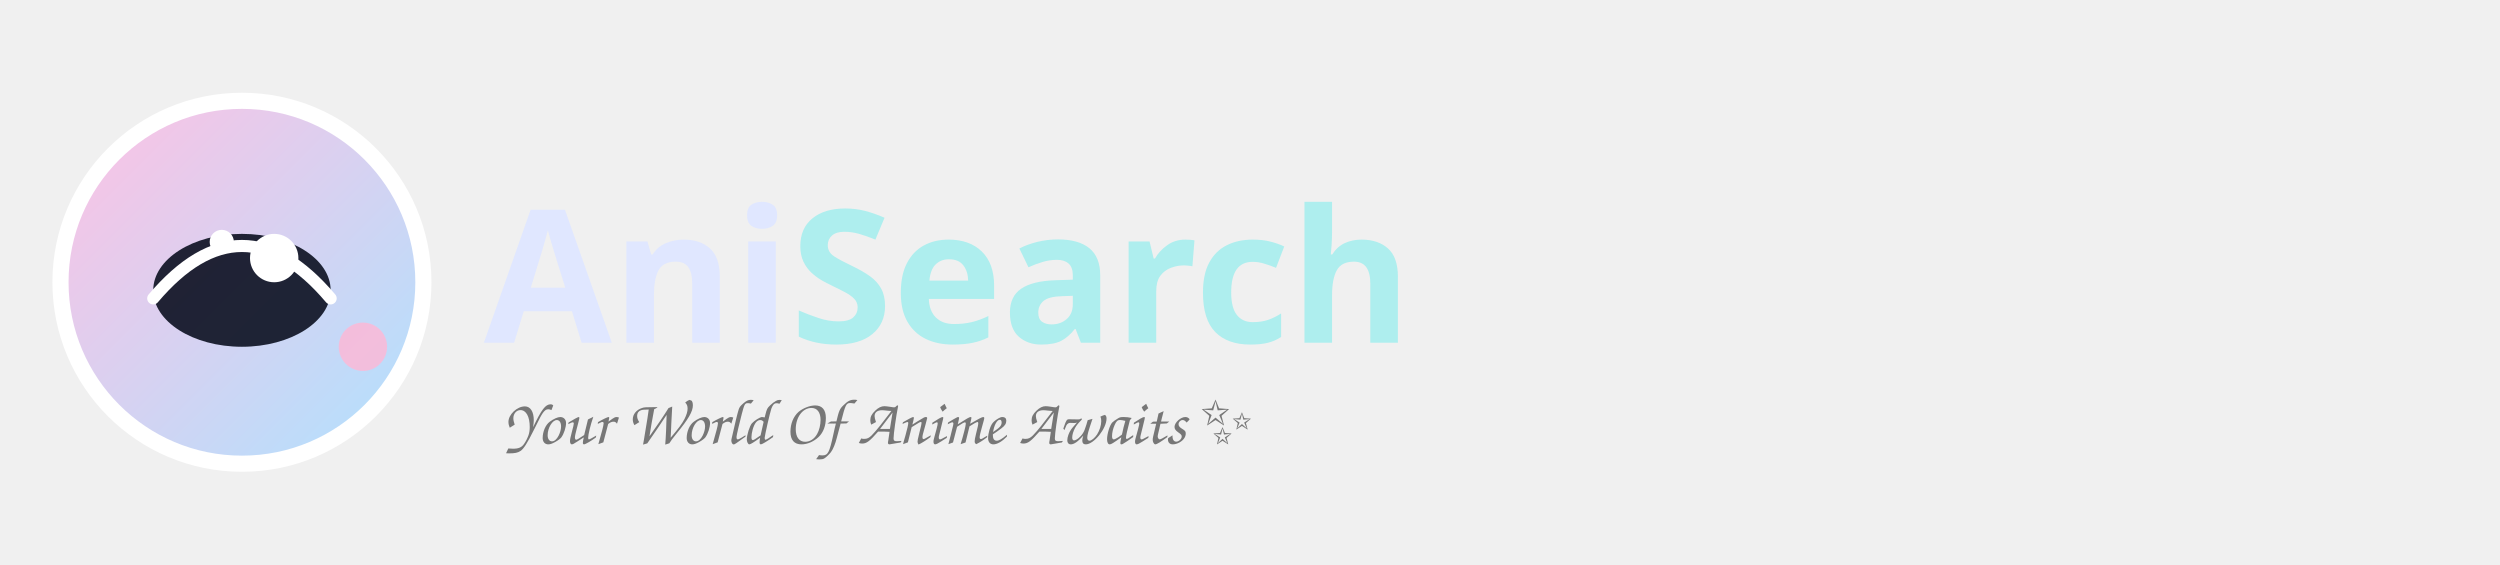
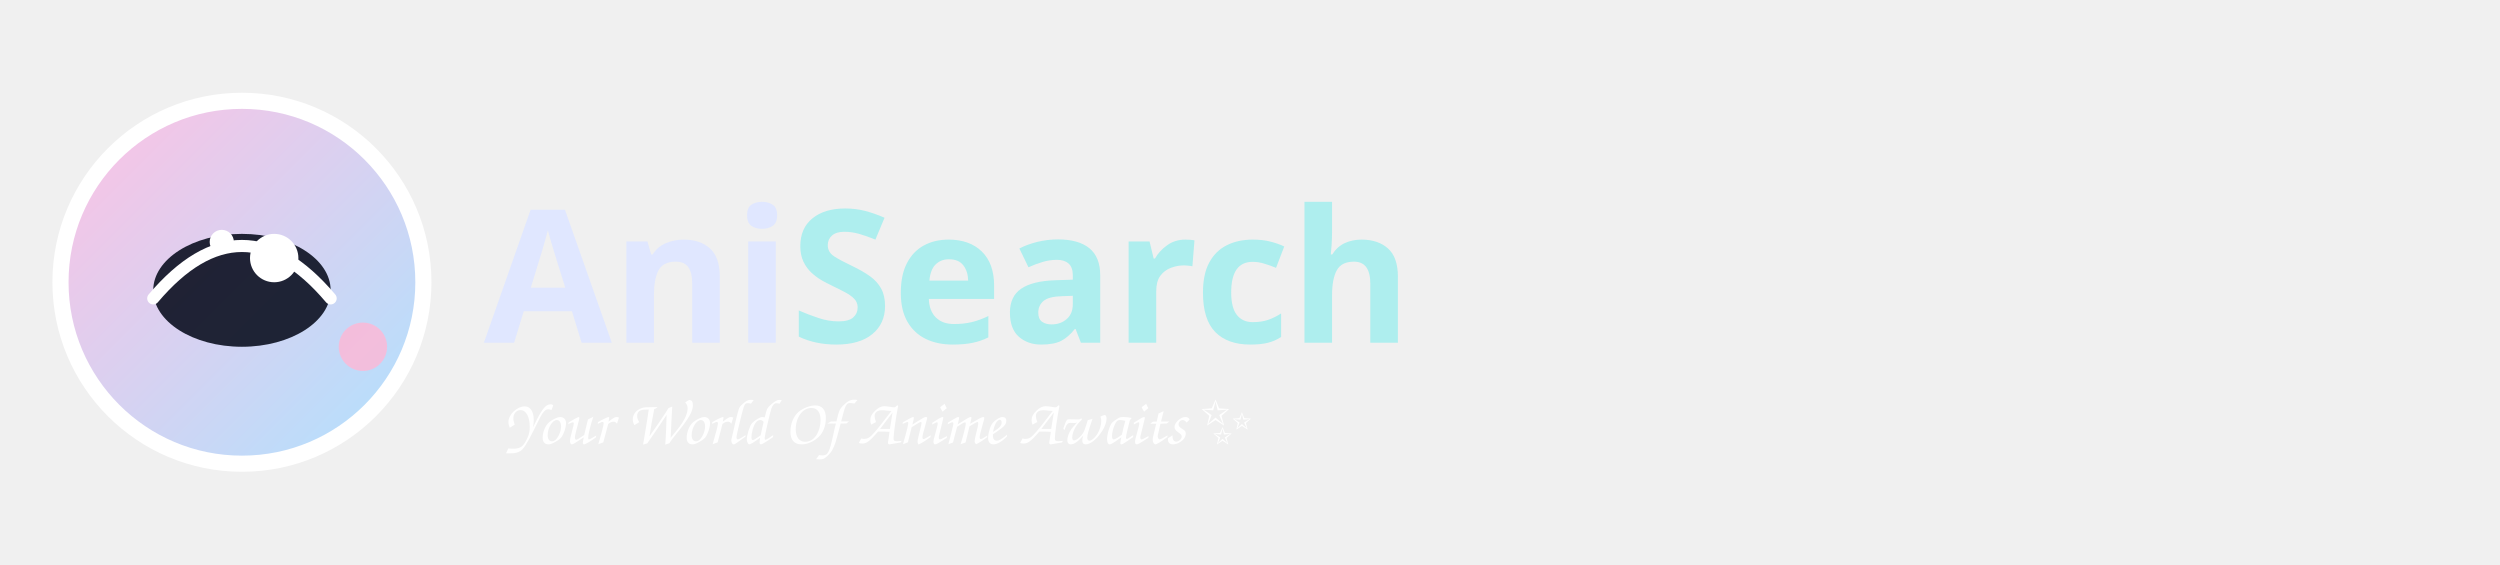
<svg xmlns="http://www.w3.org/2000/svg" viewBox="0 0 620 140" width="620" height="140" role="img" aria-label="AniSearch kawaii logo">
  <defs>
    <linearGradient id="kawaiiGrad" x1="0" y1="0" x2="1" y2="1">
      <stop offset="0" stop-color="#FFC1E3" />
      <stop offset="1" stop-color="#AEE2FF" />
    </linearGradient>
  </defs>
  <circle cx="60" cy="70" r="45" fill="url(#kawaiiGrad)" stroke="#fff" stroke-width="4" />
  <ellipse cx="60" cy="72" rx="22" ry="14" fill="#0B1020" opacity="0.9" />
  <circle cx="68" cy="64" r="6" fill="#fff" />
  <circle cx="55" cy="60" r="3" fill="#fff" />
  <path d="M38 74 Q60 48 82 74" stroke="#fff" stroke-width="3" fill="none" stroke-linecap="round" />
  <circle cx="90" cy="86" r="6" fill="#FFB7D5" opacity="0.8" />
  <text x="120" y="85" font-family="'Comic Neue', 'Poppins', sans-serif" font-weight="700" font-size="46" fill="#E0E7FF">
    Ani<tspan fill="#AEEEEE">Search</tspan>
  </text>
-   <text x="125" y="110" font-family="'Comic Neue', cursive" font-size="16" fill="#777">Your World Of Anime Awaits ✨</text>
+   <text x="125" y="110" font-family="'Comic Neue', cursive" font-size="16" fill="#fff">Your World Of Anime Awaits ✨</text>
</svg>
